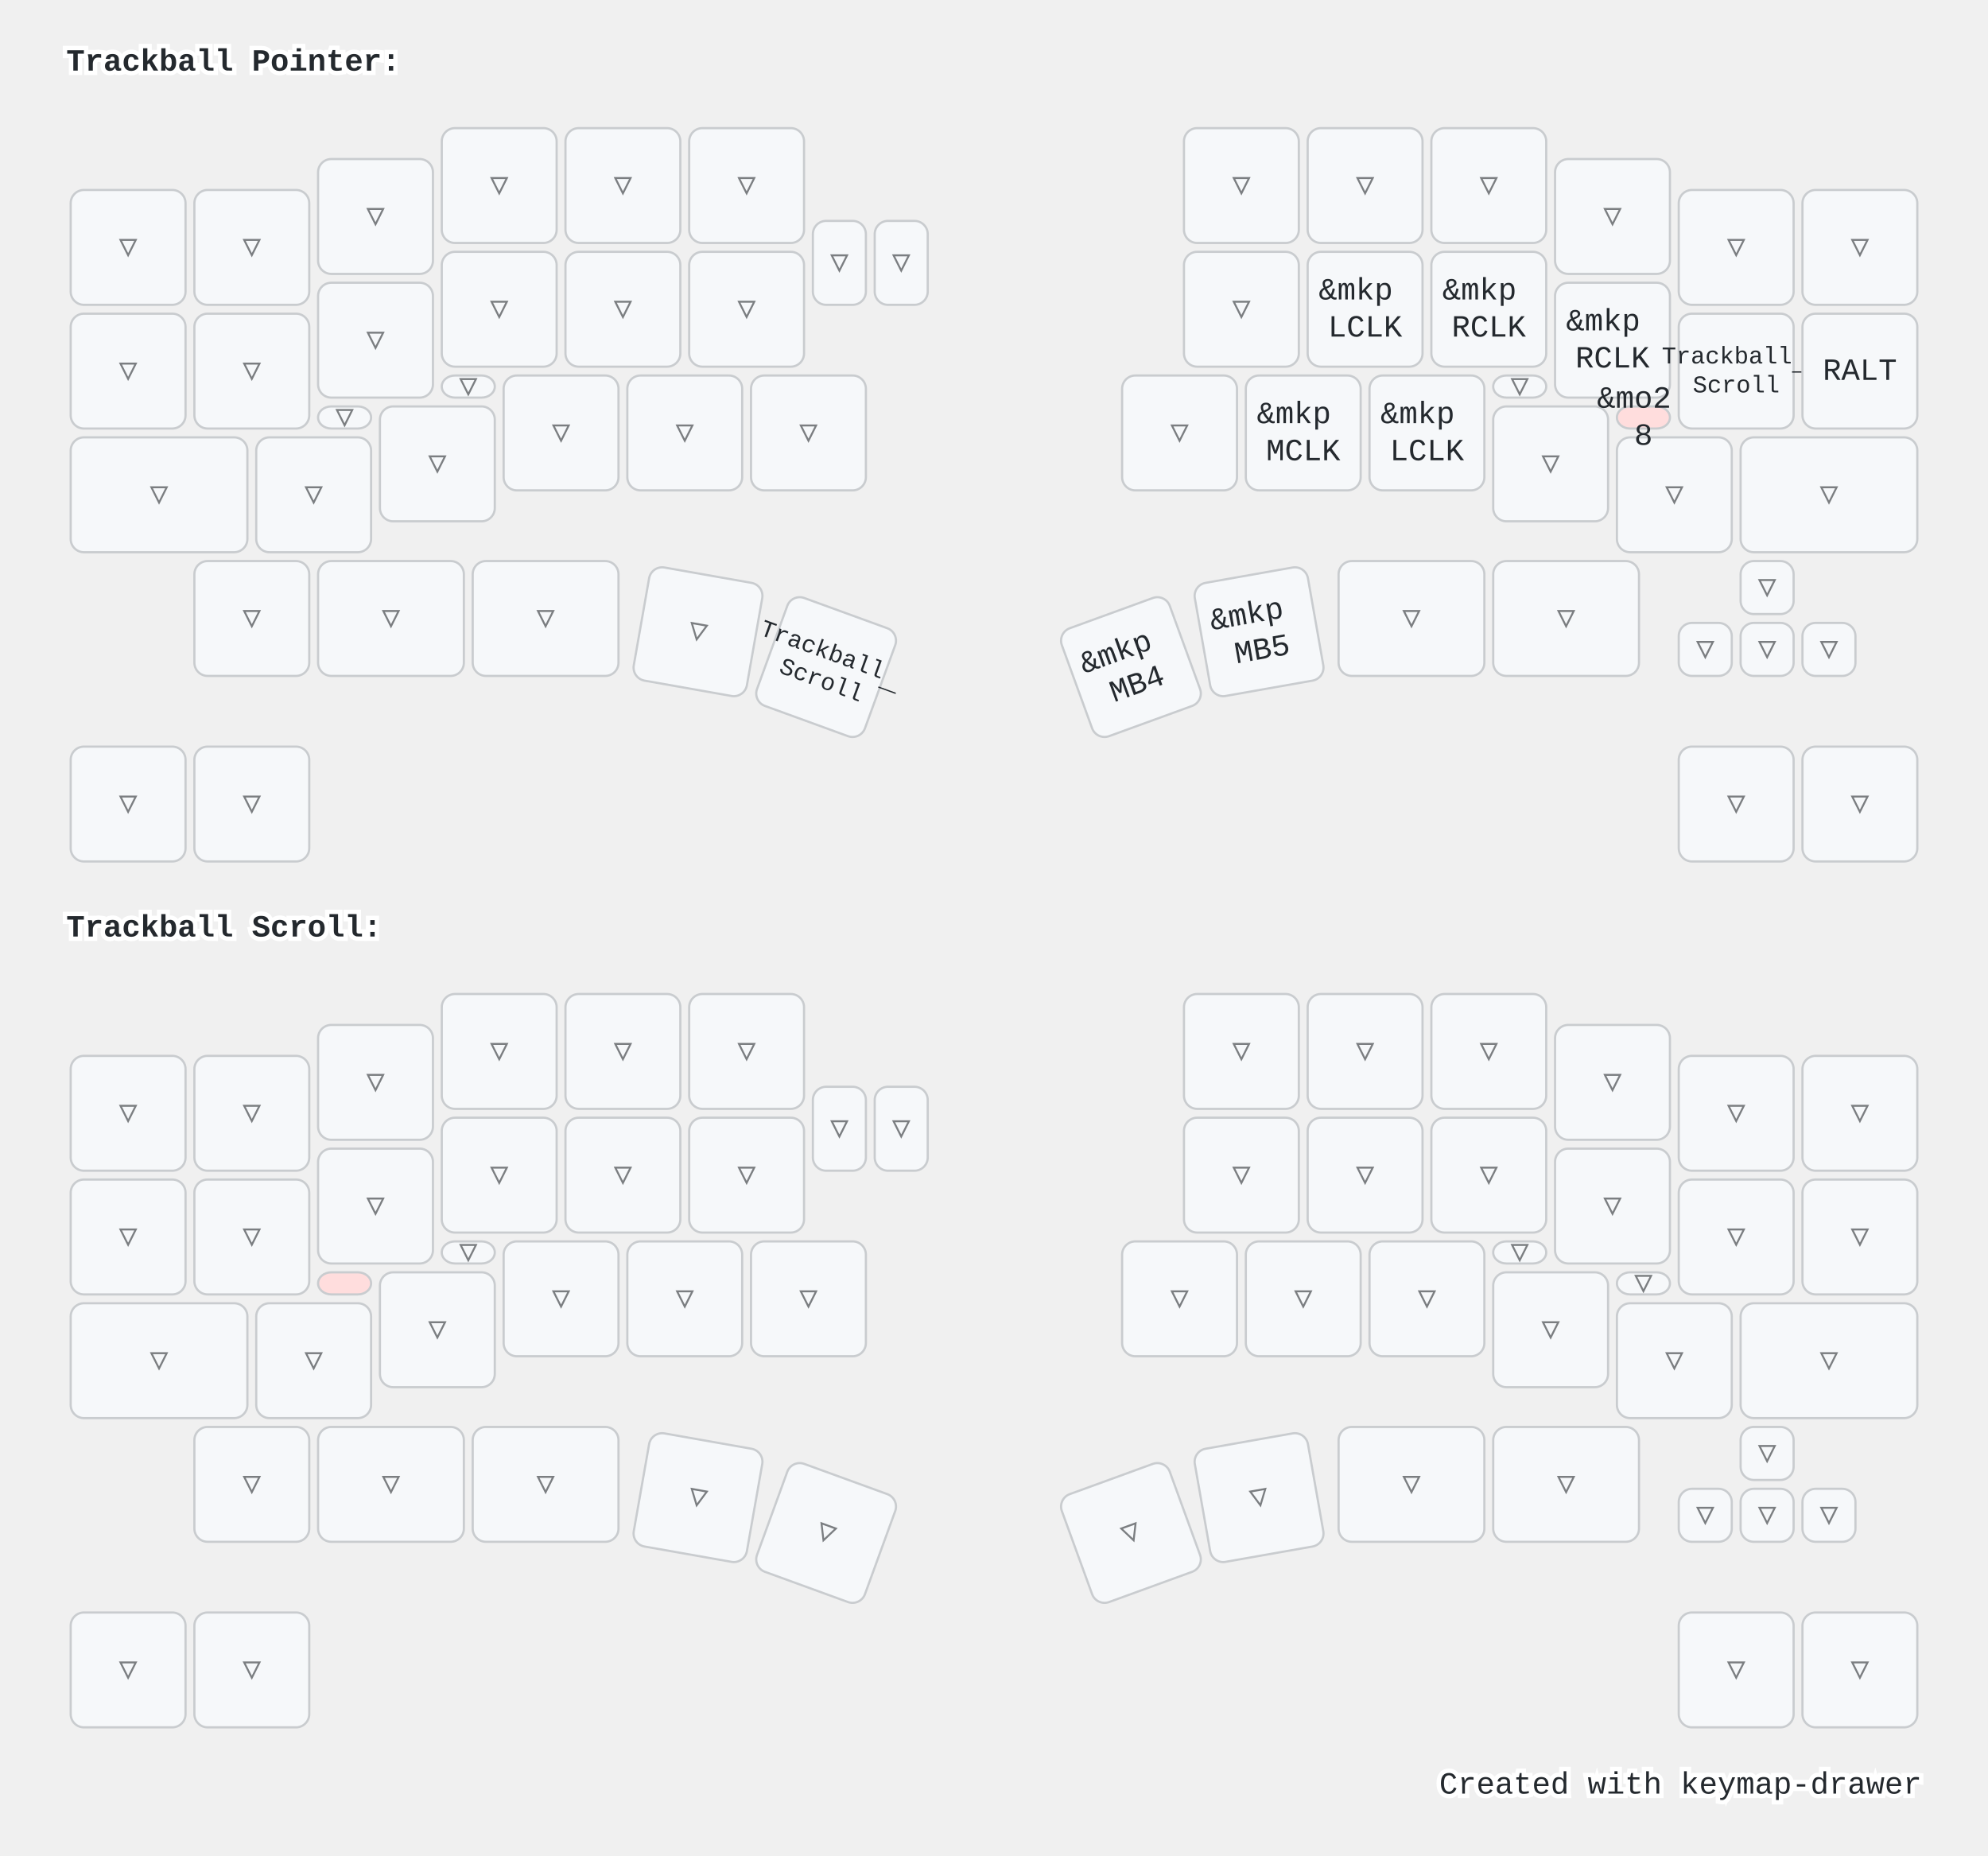
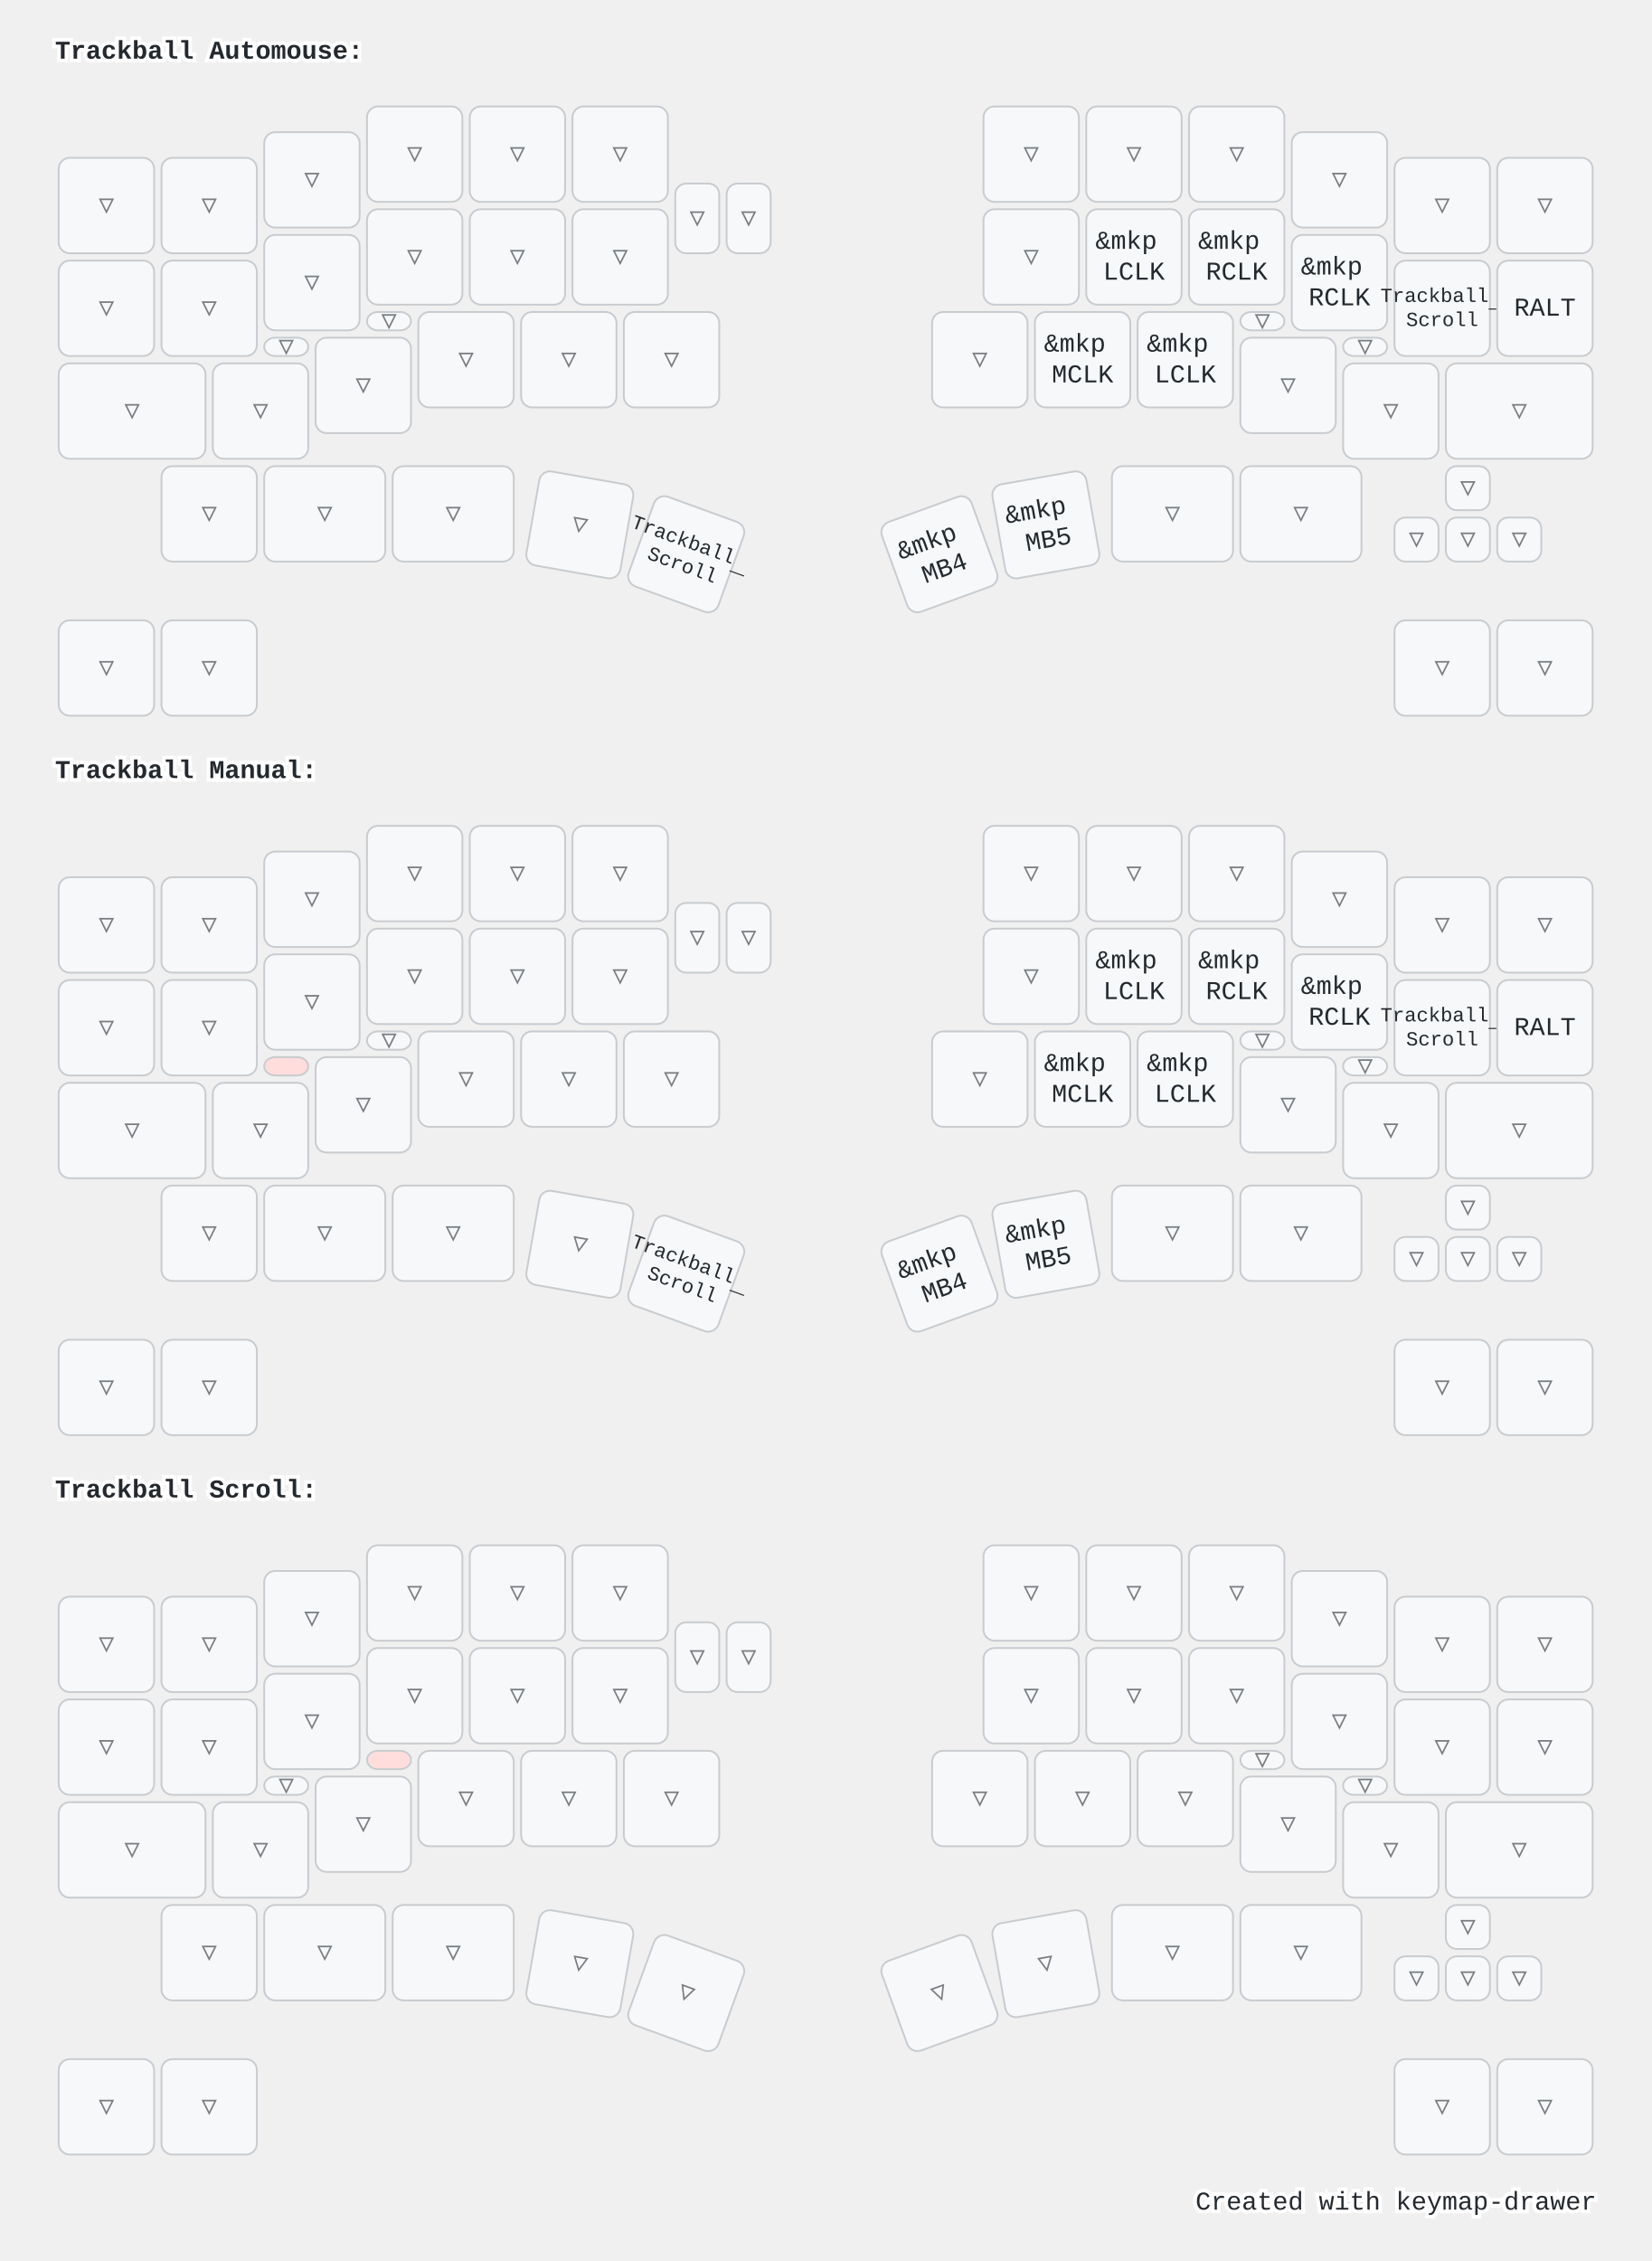
- <svg xmlns="http://www.w3.org/2000/svg" width="900" height="840" viewBox="0 0 900 840" class="keymap">
+ <svg xmlns="http://www.w3.org/2000/svg" width="900" height="1232" viewBox="0 0 900 1232" class="keymap">
  <style>/* inherit to force styles through use tags */
svg path {
    fill: inherit;
}

/* font and background color specifications */
svg.keymap {
    font-family: SFMono-Regular,Consolas,Liberation Mono,Menlo,monospace;
    font-size: 14px;
    font-kerning: normal;
    text-rendering: optimizeLegibility;
    fill: #24292e;
}

/* default key styling */
rect.key {
    fill: #f6f8fa;
}

rect.key, rect.combo {
    stroke: #c9cccf;
    stroke-width: 1;
}

/* default key side styling, only used is draw_key_sides is set */
rect.side {
    filter: brightness(90%);
}

/* color accent for combo boxes */
rect.combo, rect.combo-separate {
    fill: #cdf;
}

/* color accent for held keys */
rect.held, rect.combo.held {
    fill: #fdd;
}

/* color accent for ghost (optional) keys */
rect.ghost, rect.combo.ghost {
    stroke-dasharray: 4, 4;
    stroke-width: 2;
}

text {
    text-anchor: middle;
    dominant-baseline: middle;
}

/* styling for layer labels */
text.label {
    font-weight: bold;
    text-anchor: start;
    stroke: white;
    stroke-width: 4;
    paint-order: stroke;
}

/* styling for optional footer */
text.footer {
    text-anchor: end;
    dominant-baseline: auto;
    stroke: white;
    stroke-width: 4;
    paint-order: stroke;
}

/* styling for combo tap, and key non-tap label text */
text.combo, text.hold, text.shifted, text.left, text.right {
    font-size: 11px;
}

text.hold {
    text-anchor: middle;
    dominant-baseline: auto;
}

text.shifted {
    text-anchor: middle;
    dominant-baseline: hanging;
}

text.left {
    text-anchor: start;
}

text.right {
    text-anchor: end;
}

text.layer-activator {
    text-decoration: underline;
}

/* styling for hold/shifted label text in combo box */
text.combo.hold, text.combo.shifted, text.combo.left, text.combo.right {
    font-size: 8px;
}

/* lighter symbol for transparent keys */
text.trans {
    fill: #7b7e81;
}

/* styling for combo dendrons */
path.combo {
    stroke-width: 1;
    stroke: gray;
    fill: none;
}

/* Start Tabler Icons Cleanup */
/* cannot use height/width with glyphs */
.icon-tabler &gt; path {
    fill: inherit;
    stroke: inherit;
    stroke-width: 2;
}
/* hide tabler's default box */
.icon-tabler &gt; path[stroke="none"][fill="none"] {
    visibility: hidden;
}
/* End Tabler Icons Cleanup */

@media (prefers-color-scheme: dark) {
svg.keymap { fill: #d1d6db; }
rect.key { fill: #3f4750; }
rect.key, rect.combo { stroke: #60666c; }
rect.combo, rect.combo-separate { fill: #1f3d7a; }
rect.held, rect.combo.held { fill: #854747; }
text.label, text.footer { stroke: black; }
text.trans { fill: #7e8184; }
path.combo { stroke: #7f7f7f; }

}</style>
-   <g transform="translate(30, 0)" class="layer-Trackball Pointer">
-     <text x="0" y="28" class="label" id="Trackball-Pointer">Trackball Pointer:</text>
+   <g transform="translate(30, 0)" class="layer-Trackball Automouse">
+     <text x="0" y="28" class="label" id="Trackball-Automouse">Trackball Automouse:</text>
    <g transform="translate(0, 56)">
      <g transform="translate(28, 56)" class="key trans keypos-0">
        <rect rx="6" ry="6" x="-26" y="-26" width="52" height="52" class="key trans" />
        <text x="0" y="0" class="key trans tap">▽</text>
      </g>
      <g transform="translate(84, 56)" class="key trans keypos-1">
        <rect rx="6" ry="6" x="-26" y="-26" width="52" height="52" class="key trans" />
        <text x="0" y="0" class="key trans tap">▽</text>
      </g>
      <g transform="translate(140, 42)" class="key trans keypos-2">
        <rect rx="6" ry="6" x="-26" y="-26" width="52" height="52" class="key trans" />
        <text x="0" y="0" class="key trans tap">▽</text>
      </g>
      <g transform="translate(196, 28)" class="key trans keypos-3">
        <rect rx="6" ry="6" x="-26" y="-26" width="52" height="52" class="key trans" />
        <text x="0" y="0" class="key trans tap">▽</text>
      </g>
      <g transform="translate(252, 28)" class="key trans keypos-4">
        <rect rx="6" ry="6" x="-26" y="-26" width="52" height="52" class="key trans" />
        <text x="0" y="0" class="key trans tap">▽</text>
      </g>
      <g transform="translate(308, 28)" class="key trans keypos-5">
        <rect rx="6" ry="6" x="-26" y="-26" width="52" height="52" class="key trans" />
        <text x="0" y="0" class="key trans tap">▽</text>
      </g>
      <g transform="translate(532, 28)" class="key trans keypos-6">
        <rect rx="6" ry="6" x="-26" y="-26" width="52" height="52" class="key trans" />
        <text x="0" y="0" class="key trans tap">▽</text>
      </g>
      <g transform="translate(588, 28)" class="key trans keypos-7">
        <rect rx="6" ry="6" x="-26" y="-26" width="52" height="52" class="key trans" />
        <text x="0" y="0" class="key trans tap">▽</text>
      </g>
      <g transform="translate(644, 28)" class="key trans keypos-8">
        <rect rx="6" ry="6" x="-26" y="-26" width="52" height="52" class="key trans" />
        <text x="0" y="0" class="key trans tap">▽</text>
      </g>
      <g transform="translate(700, 42)" class="key trans keypos-9">
        <rect rx="6" ry="6" x="-26" y="-26" width="52" height="52" class="key trans" />
        <text x="0" y="0" class="key trans tap">▽</text>
      </g>
      <g transform="translate(756, 56)" class="key trans keypos-10">
        <rect rx="6" ry="6" x="-26" y="-26" width="52" height="52" class="key trans" />
        <text x="0" y="0" class="key trans tap">▽</text>
      </g>
      <g transform="translate(812, 56)" class="key trans keypos-11">
        <rect rx="6" ry="6" x="-26" y="-26" width="52" height="52" class="key trans" />
        <text x="0" y="0" class="key trans tap">▽</text>
      </g>
      <g transform="translate(28, 112)" class="key trans keypos-12">
        <rect rx="6" ry="6" x="-26" y="-26" width="52" height="52" class="key trans" />
        <text x="0" y="0" class="key trans tap">▽</text>
      </g>
      <g transform="translate(84, 112)" class="key trans keypos-13">
        <rect rx="6" ry="6" x="-26" y="-26" width="52" height="52" class="key trans" />
        <text x="0" y="0" class="key trans tap">▽</text>
      </g>
      <g transform="translate(140, 98)" class="key trans keypos-14">
        <rect rx="6" ry="6" x="-26" y="-26" width="52" height="52" class="key trans" />
        <text x="0" y="0" class="key trans tap">▽</text>
      </g>
      <g transform="translate(196, 84)" class="key trans keypos-15">
        <rect rx="6" ry="6" x="-26" y="-26" width="52" height="52" class="key trans" />
        <text x="0" y="0" class="key trans tap">▽</text>
      </g>
      <g transform="translate(252, 84)" class="key trans keypos-16">
        <rect rx="6" ry="6" x="-26" y="-26" width="52" height="52" class="key trans" />
        <text x="0" y="0" class="key trans tap">▽</text>
      </g>
      <g transform="translate(308, 84)" class="key trans keypos-17">
        <rect rx="6" ry="6" x="-26" y="-26" width="52" height="52" class="key trans" />
        <text x="0" y="0" class="key trans tap">▽</text>
      </g>
      <g transform="translate(532, 84)" class="key trans keypos-18">
        <rect rx="6" ry="6" x="-26" y="-26" width="52" height="52" class="key trans" />
        <text x="0" y="0" class="key trans tap">▽</text>
      </g>
      <g transform="translate(588, 84)" class="key keypos-19">
        <rect rx="6" ry="6" x="-26" y="-26" width="52" height="52" class="key" />
        <text x="0" y="0" class="key tap">
          <tspan x="0" dy="-0.6em">&amp;mkp</tspan>
          <tspan x="0" dy="1.2em">LCLK</tspan>
        </text>
      </g>
      <g transform="translate(644, 84)" class="key keypos-20">
        <rect rx="6" ry="6" x="-26" y="-26" width="52" height="52" class="key" />
        <text x="0" y="0" class="key tap">
          <tspan x="0" dy="-0.6em">&amp;mkp</tspan>
          <tspan x="0" dy="1.2em">RCLK</tspan>
        </text>
      </g>
      <g transform="translate(700, 98)" class="key keypos-21">
        <rect rx="6" ry="6" x="-26" y="-26" width="52" height="52" class="key" />
        <text x="0" y="0" class="key tap">
          <tspan x="0" dy="-0.6em">&amp;mkp</tspan>
          <tspan x="0" dy="1.2em">RCLK</tspan>
        </text>
      </g>
      <g transform="translate(756, 112)" class="key keypos-22">
        <rect rx="6" ry="6" x="-26" y="-26" width="52" height="52" class="key" />
        <a href="#Trackball-Scroll">
          <text x="0" y="0" class="key tap layer-activator">
            <tspan x="0" dy="-0.6em" style="font-size: 78%">Trackball</tspan>
            <tspan x="0" dy="1.2em" style="font-size: 78%">Scroll</tspan>
          </text>
        </a>
      </g>
      <g transform="translate(812, 112)" class="key keypos-23">
        <rect rx="6" ry="6" x="-26" y="-26" width="52" height="52" class="key" />
        <text x="0" y="0" class="key tap">RALT</text>
      </g>
      <g transform="translate(42, 168)" class="key trans keypos-24">
        <rect rx="6" ry="6" x="-40" y="-26" width="80" height="52" class="key trans" />
        <text x="0" y="0" class="key trans tap">▽</text>
      </g>
      <g transform="translate(112, 168)" class="key trans keypos-25">
        <rect rx="6" ry="6" x="-26" y="-26" width="52" height="52" class="key trans" />
        <text x="0" y="0" class="key trans tap">▽</text>
      </g>
      <g transform="translate(168, 154)" class="key trans keypos-26">
        <rect rx="6" ry="6" x="-26" y="-26" width="52" height="52" class="key trans" />
        <text x="0" y="0" class="key trans tap">▽</text>
      </g>
      <g transform="translate(224, 140)" class="key trans keypos-27">
        <rect rx="6" ry="6" x="-26" y="-26" width="52" height="52" class="key trans" />
        <text x="0" y="0" class="key trans tap">▽</text>
      </g>
      <g transform="translate(280, 140)" class="key trans keypos-28">
        <rect rx="6" ry="6" x="-26" y="-26" width="52" height="52" class="key trans" />
        <text x="0" y="0" class="key trans tap">▽</text>
      </g>
      <g transform="translate(336, 140)" class="key trans keypos-29">
        <rect rx="6" ry="6" x="-26" y="-26" width="52" height="52" class="key trans" />
        <text x="0" y="0" class="key trans tap">▽</text>
      </g>
      <g transform="translate(504, 140)" class="key trans keypos-30">
        <rect rx="6" ry="6" x="-26" y="-26" width="52" height="52" class="key trans" />
        <text x="0" y="0" class="key trans tap">▽</text>
      </g>
      <g transform="translate(560, 140)" class="key keypos-31">
        <rect rx="6" ry="6" x="-26" y="-26" width="52" height="52" class="key" />
        <text x="0" y="0" class="key tap">
          <tspan x="0" dy="-0.6em">&amp;mkp</tspan>
          <tspan x="0" dy="1.2em">MCLK</tspan>
        </text>
      </g>
      <g transform="translate(616, 140)" class="key keypos-32">
        <rect rx="6" ry="6" x="-26" y="-26" width="52" height="52" class="key" />
        <text x="0" y="0" class="key tap">
          <tspan x="0" dy="-0.6em">&amp;mkp</tspan>
          <tspan x="0" dy="1.2em">LCLK</tspan>
        </text>
      </g>
      <g transform="translate(672, 154)" class="key trans keypos-33">
        <rect rx="6" ry="6" x="-26" y="-26" width="52" height="52" class="key trans" />
        <text x="0" y="0" class="key trans tap">▽</text>
      </g>
      <g transform="translate(728, 168)" class="key trans keypos-34">
        <rect rx="6" ry="6" x="-26" y="-26" width="52" height="52" class="key trans" />
        <text x="0" y="0" class="key trans tap">▽</text>
      </g>
      <g transform="translate(798, 168)" class="key trans keypos-35">
        <rect rx="6" ry="6" x="-40" y="-26" width="80" height="52" class="key trans" />
        <text x="0" y="0" class="key trans tap">▽</text>
      </g>
      <g transform="translate(84, 224)" class="key trans keypos-36">
        <rect rx="6" ry="6" x="-26" y="-26" width="52" height="52" class="key trans" />
        <text x="0" y="0" class="key trans tap">▽</text>
      </g>
      <g transform="translate(147, 224)" class="key trans keypos-37">
        <rect rx="6" ry="6" x="-33" y="-26" width="66" height="52" class="key trans" />
        <text x="0" y="0" class="key trans tap">▽</text>
      </g>
      <g transform="translate(217, 224)" class="key trans keypos-38">
        <rect rx="6" ry="6" x="-33" y="-26" width="66" height="52" class="key trans" />
        <text x="0" y="0" class="key trans tap">▽</text>
      </g>
      <g transform="translate(286, 230) rotate(10.0)" class="key trans keypos-39">
        <rect rx="6" ry="6" x="-26" y="-26" width="52" height="52" class="key trans" />
        <text x="0" y="0" class="key trans tap">▽</text>
      </g>
      <g transform="translate(344, 246) rotate(20.0)" class="key keypos-40">
        <rect rx="6" ry="6" x="-26" y="-26" width="52" height="52" class="key" />
        <a href="#Trackball-Scroll">
          <text x="0" y="0" class="key tap layer-activator">
            <tspan x="0" dy="-0.6em" style="font-size: 78%">Trackball</tspan>
            <tspan x="0" dy="1.2em" style="font-size: 78%">Scroll</tspan>
          </text>
        </a>
      </g>
      <g transform="translate(482, 246) rotate(-20.0)" class="key keypos-41">
        <rect rx="6" ry="6" x="-26" y="-26" width="52" height="52" class="key" />
        <text x="0" y="0" class="key tap">
          <tspan x="0" dy="-0.6em">&amp;mkp</tspan>
          <tspan x="0" dy="1.2em">MB4</tspan>
        </text>
      </g>
      <g transform="translate(540, 230) rotate(-10.0)" class="key keypos-42">
        <rect rx="6" ry="6" x="-26" y="-26" width="52" height="52" class="key" />
        <text x="0" y="0" class="key tap">
          <tspan x="0" dy="-0.6em">&amp;mkp</tspan>
          <tspan x="0" dy="1.2em">MB5</tspan>
        </text>
      </g>
      <g transform="translate(609, 224)" class="key trans keypos-43">
        <rect rx="6" ry="6" x="-33" y="-26" width="66" height="52" class="key trans" />
        <text x="0" y="0" class="key trans tap">▽</text>
      </g>
      <g transform="translate(679, 224)" class="key trans keypos-44">
        <rect rx="6" ry="6" x="-33" y="-26" width="66" height="52" class="key trans" />
        <text x="0" y="0" class="key trans tap">▽</text>
      </g>
      <g transform="translate(350, 63)" class="key trans keypos-45">
        <rect rx="6" ry="6" x="-12" y="-19" width="24" height="38" class="key trans" />
        <text x="0" y="0" class="key trans tap">▽</text>
      </g>
      <g transform="translate(378, 63)" class="key trans keypos-46">
        <rect rx="6" ry="6" x="-12" y="-19" width="24" height="38" class="key trans" />
        <text x="0" y="0" class="key trans tap">▽</text>
      </g>
      <g transform="translate(770, 210)" class="key trans keypos-47">
        <rect rx="6" ry="6" x="-12" y="-12" width="24" height="24" class="key trans" />
        <text x="0" y="0" class="key trans tap">▽</text>
      </g>
      <g transform="translate(742, 238)" class="key trans keypos-48">
        <rect rx="6" ry="6" x="-12" y="-12" width="24" height="24" class="key trans" />
        <text x="0" y="0" class="key trans tap">▽</text>
      </g>
      <g transform="translate(770, 238)" class="key trans keypos-49">
        <rect rx="6" ry="6" x="-12" y="-12" width="24" height="24" class="key trans" />
        <text x="0" y="0" class="key trans tap">▽</text>
      </g>
      <g transform="translate(798, 238)" class="key trans keypos-50">
        <rect rx="6" ry="6" x="-12" y="-12" width="24" height="24" class="key trans" />
        <text x="0" y="0" class="key trans tap">▽</text>
      </g>
      <g transform="translate(126, 133)" class="key trans keypos-51">
        <rect rx="6" ry="6" x="-12" y="-5" width="24" height="10" class="key trans" />
        <text x="0" y="0" class="key trans tap">▽</text>
      </g>
      <g transform="translate(182, 119)" class="key trans keypos-52">
        <rect rx="6" ry="6" x="-12" y="-5" width="24" height="10" class="key trans" />
        <text x="0" y="0" class="key trans tap">▽</text>
      </g>
      <g transform="translate(28, 308)" class="key trans keypos-53">
        <rect rx="6" ry="6" x="-26" y="-26" width="52" height="52" class="key trans" />
        <text x="0" y="0" class="key trans tap">▽</text>
      </g>
      <g transform="translate(84, 308)" class="key trans keypos-54">
        <rect rx="6" ry="6" x="-26" y="-26" width="52" height="52" class="key trans" />
        <text x="0" y="0" class="key trans tap">▽</text>
      </g>
      <g transform="translate(658, 119)" class="key trans keypos-55">
        <rect rx="6" ry="6" x="-12" y="-5" width="24" height="10" class="key trans" />
        <text x="0" y="0" class="key trans tap">▽</text>
      </g>
-       <g transform="translate(714, 133)" class="key held keypos-56">
-         <rect rx="6" ry="6" x="-12" y="-5" width="24" height="10" class="key held" />
-         <text x="0" y="0" class="key held tap">
-           <tspan x="0" dy="-0.6em">&amp;mo2</tspan>
-           <tspan x="0" dy="1.2em">8</tspan>
-         </text>
+       <g transform="translate(714, 133)" class="key trans keypos-56">
+         <rect rx="6" ry="6" x="-12" y="-5" width="24" height="10" class="key trans" />
+         <text x="0" y="0" class="key trans tap">▽</text>
      </g>
      <g transform="translate(756, 308)" class="key trans keypos-57">
        <rect rx="6" ry="6" x="-26" y="-26" width="52" height="52" class="key trans" />
        <text x="0" y="0" class="key trans tap">▽</text>
      </g>
      <g transform="translate(812, 308)" class="key trans keypos-58">
        <rect rx="6" ry="6" x="-26" y="-26" width="52" height="52" class="key trans" />
        <text x="0" y="0" class="key trans tap">▽</text>
      </g>
    </g>
  </g>
-   <g transform="translate(30, 392)" class="layer-Trackball Scroll">
+   <g transform="translate(30, 392)" class="layer-Trackball Manual">
+     <text x="0" y="28" class="label" id="Trackball-Manual">Trackball Manual:</text>
+     <g transform="translate(0, 56)">
+       <g transform="translate(28, 56)" class="key trans keypos-0">
+         <rect rx="6" ry="6" x="-26" y="-26" width="52" height="52" class="key trans" />
+         <text x="0" y="0" class="key trans tap">▽</text>
+       </g>
+       <g transform="translate(84, 56)" class="key trans keypos-1">
+         <rect rx="6" ry="6" x="-26" y="-26" width="52" height="52" class="key trans" />
+         <text x="0" y="0" class="key trans tap">▽</text>
+       </g>
+       <g transform="translate(140, 42)" class="key trans keypos-2">
+         <rect rx="6" ry="6" x="-26" y="-26" width="52" height="52" class="key trans" />
+         <text x="0" y="0" class="key trans tap">▽</text>
+       </g>
+       <g transform="translate(196, 28)" class="key trans keypos-3">
+         <rect rx="6" ry="6" x="-26" y="-26" width="52" height="52" class="key trans" />
+         <text x="0" y="0" class="key trans tap">▽</text>
+       </g>
+       <g transform="translate(252, 28)" class="key trans keypos-4">
+         <rect rx="6" ry="6" x="-26" y="-26" width="52" height="52" class="key trans" />
+         <text x="0" y="0" class="key trans tap">▽</text>
+       </g>
+       <g transform="translate(308, 28)" class="key trans keypos-5">
+         <rect rx="6" ry="6" x="-26" y="-26" width="52" height="52" class="key trans" />
+         <text x="0" y="0" class="key trans tap">▽</text>
+       </g>
+       <g transform="translate(532, 28)" class="key trans keypos-6">
+         <rect rx="6" ry="6" x="-26" y="-26" width="52" height="52" class="key trans" />
+         <text x="0" y="0" class="key trans tap">▽</text>
+       </g>
+       <g transform="translate(588, 28)" class="key trans keypos-7">
+         <rect rx="6" ry="6" x="-26" y="-26" width="52" height="52" class="key trans" />
+         <text x="0" y="0" class="key trans tap">▽</text>
+       </g>
+       <g transform="translate(644, 28)" class="key trans keypos-8">
+         <rect rx="6" ry="6" x="-26" y="-26" width="52" height="52" class="key trans" />
+         <text x="0" y="0" class="key trans tap">▽</text>
+       </g>
+       <g transform="translate(700, 42)" class="key trans keypos-9">
+         <rect rx="6" ry="6" x="-26" y="-26" width="52" height="52" class="key trans" />
+         <text x="0" y="0" class="key trans tap">▽</text>
+       </g>
+       <g transform="translate(756, 56)" class="key trans keypos-10">
+         <rect rx="6" ry="6" x="-26" y="-26" width="52" height="52" class="key trans" />
+         <text x="0" y="0" class="key trans tap">▽</text>
+       </g>
+       <g transform="translate(812, 56)" class="key trans keypos-11">
+         <rect rx="6" ry="6" x="-26" y="-26" width="52" height="52" class="key trans" />
+         <text x="0" y="0" class="key trans tap">▽</text>
+       </g>
+       <g transform="translate(28, 112)" class="key trans keypos-12">
+         <rect rx="6" ry="6" x="-26" y="-26" width="52" height="52" class="key trans" />
+         <text x="0" y="0" class="key trans tap">▽</text>
+       </g>
+       <g transform="translate(84, 112)" class="key trans keypos-13">
+         <rect rx="6" ry="6" x="-26" y="-26" width="52" height="52" class="key trans" />
+         <text x="0" y="0" class="key trans tap">▽</text>
+       </g>
+       <g transform="translate(140, 98)" class="key trans keypos-14">
+         <rect rx="6" ry="6" x="-26" y="-26" width="52" height="52" class="key trans" />
+         <text x="0" y="0" class="key trans tap">▽</text>
+       </g>
+       <g transform="translate(196, 84)" class="key trans keypos-15">
+         <rect rx="6" ry="6" x="-26" y="-26" width="52" height="52" class="key trans" />
+         <text x="0" y="0" class="key trans tap">▽</text>
+       </g>
+       <g transform="translate(252, 84)" class="key trans keypos-16">
+         <rect rx="6" ry="6" x="-26" y="-26" width="52" height="52" class="key trans" />
+         <text x="0" y="0" class="key trans tap">▽</text>
+       </g>
+       <g transform="translate(308, 84)" class="key trans keypos-17">
+         <rect rx="6" ry="6" x="-26" y="-26" width="52" height="52" class="key trans" />
+         <text x="0" y="0" class="key trans tap">▽</text>
+       </g>
+       <g transform="translate(532, 84)" class="key trans keypos-18">
+         <rect rx="6" ry="6" x="-26" y="-26" width="52" height="52" class="key trans" />
+         <text x="0" y="0" class="key trans tap">▽</text>
+       </g>
+       <g transform="translate(588, 84)" class="key keypos-19">
+         <rect rx="6" ry="6" x="-26" y="-26" width="52" height="52" class="key" />
+         <text x="0" y="0" class="key tap">
+           <tspan x="0" dy="-0.6em">&amp;mkp</tspan>
+           <tspan x="0" dy="1.2em">LCLK</tspan>
+         </text>
+       </g>
+       <g transform="translate(644, 84)" class="key keypos-20">
+         <rect rx="6" ry="6" x="-26" y="-26" width="52" height="52" class="key" />
+         <text x="0" y="0" class="key tap">
+           <tspan x="0" dy="-0.6em">&amp;mkp</tspan>
+           <tspan x="0" dy="1.2em">RCLK</tspan>
+         </text>
+       </g>
+       <g transform="translate(700, 98)" class="key keypos-21">
+         <rect rx="6" ry="6" x="-26" y="-26" width="52" height="52" class="key" />
+         <text x="0" y="0" class="key tap">
+           <tspan x="0" dy="-0.6em">&amp;mkp</tspan>
+           <tspan x="0" dy="1.2em">RCLK</tspan>
+         </text>
+       </g>
+       <g transform="translate(756, 112)" class="key keypos-22">
+         <rect rx="6" ry="6" x="-26" y="-26" width="52" height="52" class="key" />
+         <a href="#Trackball-Scroll">
+           <text x="0" y="0" class="key tap layer-activator">
+             <tspan x="0" dy="-0.6em" style="font-size: 78%">Trackball</tspan>
+             <tspan x="0" dy="1.2em" style="font-size: 78%">Scroll</tspan>
+           </text>
+         </a>
+       </g>
+       <g transform="translate(812, 112)" class="key keypos-23">
+         <rect rx="6" ry="6" x="-26" y="-26" width="52" height="52" class="key" />
+         <text x="0" y="0" class="key tap">RALT</text>
+       </g>
+       <g transform="translate(42, 168)" class="key trans keypos-24">
+         <rect rx="6" ry="6" x="-40" y="-26" width="80" height="52" class="key trans" />
+         <text x="0" y="0" class="key trans tap">▽</text>
+       </g>
+       <g transform="translate(112, 168)" class="key trans keypos-25">
+         <rect rx="6" ry="6" x="-26" y="-26" width="52" height="52" class="key trans" />
+         <text x="0" y="0" class="key trans tap">▽</text>
+       </g>
+       <g transform="translate(168, 154)" class="key trans keypos-26">
+         <rect rx="6" ry="6" x="-26" y="-26" width="52" height="52" class="key trans" />
+         <text x="0" y="0" class="key trans tap">▽</text>
+       </g>
+       <g transform="translate(224, 140)" class="key trans keypos-27">
+         <rect rx="6" ry="6" x="-26" y="-26" width="52" height="52" class="key trans" />
+         <text x="0" y="0" class="key trans tap">▽</text>
+       </g>
+       <g transform="translate(280, 140)" class="key trans keypos-28">
+         <rect rx="6" ry="6" x="-26" y="-26" width="52" height="52" class="key trans" />
+         <text x="0" y="0" class="key trans tap">▽</text>
+       </g>
+       <g transform="translate(336, 140)" class="key trans keypos-29">
+         <rect rx="6" ry="6" x="-26" y="-26" width="52" height="52" class="key trans" />
+         <text x="0" y="0" class="key trans tap">▽</text>
+       </g>
+       <g transform="translate(504, 140)" class="key trans keypos-30">
+         <rect rx="6" ry="6" x="-26" y="-26" width="52" height="52" class="key trans" />
+         <text x="0" y="0" class="key trans tap">▽</text>
+       </g>
+       <g transform="translate(560, 140)" class="key keypos-31">
+         <rect rx="6" ry="6" x="-26" y="-26" width="52" height="52" class="key" />
+         <text x="0" y="0" class="key tap">
+           <tspan x="0" dy="-0.6em">&amp;mkp</tspan>
+           <tspan x="0" dy="1.2em">MCLK</tspan>
+         </text>
+       </g>
+       <g transform="translate(616, 140)" class="key keypos-32">
+         <rect rx="6" ry="6" x="-26" y="-26" width="52" height="52" class="key" />
+         <text x="0" y="0" class="key tap">
+           <tspan x="0" dy="-0.6em">&amp;mkp</tspan>
+           <tspan x="0" dy="1.2em">LCLK</tspan>
+         </text>
+       </g>
+       <g transform="translate(672, 154)" class="key trans keypos-33">
+         <rect rx="6" ry="6" x="-26" y="-26" width="52" height="52" class="key trans" />
+         <text x="0" y="0" class="key trans tap">▽</text>
+       </g>
+       <g transform="translate(728, 168)" class="key trans keypos-34">
+         <rect rx="6" ry="6" x="-26" y="-26" width="52" height="52" class="key trans" />
+         <text x="0" y="0" class="key trans tap">▽</text>
+       </g>
+       <g transform="translate(798, 168)" class="key trans keypos-35">
+         <rect rx="6" ry="6" x="-40" y="-26" width="80" height="52" class="key trans" />
+         <text x="0" y="0" class="key trans tap">▽</text>
+       </g>
+       <g transform="translate(84, 224)" class="key trans keypos-36">
+         <rect rx="6" ry="6" x="-26" y="-26" width="52" height="52" class="key trans" />
+         <text x="0" y="0" class="key trans tap">▽</text>
+       </g>
+       <g transform="translate(147, 224)" class="key trans keypos-37">
+         <rect rx="6" ry="6" x="-33" y="-26" width="66" height="52" class="key trans" />
+         <text x="0" y="0" class="key trans tap">▽</text>
+       </g>
+       <g transform="translate(217, 224)" class="key trans keypos-38">
+         <rect rx="6" ry="6" x="-33" y="-26" width="66" height="52" class="key trans" />
+         <text x="0" y="0" class="key trans tap">▽</text>
+       </g>
+       <g transform="translate(286, 230) rotate(10.0)" class="key trans keypos-39">
+         <rect rx="6" ry="6" x="-26" y="-26" width="52" height="52" class="key trans" />
+         <text x="0" y="0" class="key trans tap">▽</text>
+       </g>
+       <g transform="translate(344, 246) rotate(20.0)" class="key keypos-40">
+         <rect rx="6" ry="6" x="-26" y="-26" width="52" height="52" class="key" />
+         <a href="#Trackball-Scroll">
+           <text x="0" y="0" class="key tap layer-activator">
+             <tspan x="0" dy="-0.6em" style="font-size: 78%">Trackball</tspan>
+             <tspan x="0" dy="1.2em" style="font-size: 78%">Scroll</tspan>
+           </text>
+         </a>
+       </g>
+       <g transform="translate(482, 246) rotate(-20.0)" class="key keypos-41">
+         <rect rx="6" ry="6" x="-26" y="-26" width="52" height="52" class="key" />
+         <text x="0" y="0" class="key tap">
+           <tspan x="0" dy="-0.6em">&amp;mkp</tspan>
+           <tspan x="0" dy="1.2em">MB4</tspan>
+         </text>
+       </g>
+       <g transform="translate(540, 230) rotate(-10.0)" class="key keypos-42">
+         <rect rx="6" ry="6" x="-26" y="-26" width="52" height="52" class="key" />
+         <text x="0" y="0" class="key tap">
+           <tspan x="0" dy="-0.6em">&amp;mkp</tspan>
+           <tspan x="0" dy="1.2em">MB5</tspan>
+         </text>
+       </g>
+       <g transform="translate(609, 224)" class="key trans keypos-43">
+         <rect rx="6" ry="6" x="-33" y="-26" width="66" height="52" class="key trans" />
+         <text x="0" y="0" class="key trans tap">▽</text>
+       </g>
+       <g transform="translate(679, 224)" class="key trans keypos-44">
+         <rect rx="6" ry="6" x="-33" y="-26" width="66" height="52" class="key trans" />
+         <text x="0" y="0" class="key trans tap">▽</text>
+       </g>
+       <g transform="translate(350, 63)" class="key trans keypos-45">
+         <rect rx="6" ry="6" x="-12" y="-19" width="24" height="38" class="key trans" />
+         <text x="0" y="0" class="key trans tap">▽</text>
+       </g>
+       <g transform="translate(378, 63)" class="key trans keypos-46">
+         <rect rx="6" ry="6" x="-12" y="-19" width="24" height="38" class="key trans" />
+         <text x="0" y="0" class="key trans tap">▽</text>
+       </g>
+       <g transform="translate(770, 210)" class="key trans keypos-47">
+         <rect rx="6" ry="6" x="-12" y="-12" width="24" height="24" class="key trans" />
+         <text x="0" y="0" class="key trans tap">▽</text>
+       </g>
+       <g transform="translate(742, 238)" class="key trans keypos-48">
+         <rect rx="6" ry="6" x="-12" y="-12" width="24" height="24" class="key trans" />
+         <text x="0" y="0" class="key trans tap">▽</text>
+       </g>
+       <g transform="translate(770, 238)" class="key trans keypos-49">
+         <rect rx="6" ry="6" x="-12" y="-12" width="24" height="24" class="key trans" />
+         <text x="0" y="0" class="key trans tap">▽</text>
+       </g>
+       <g transform="translate(798, 238)" class="key trans keypos-50">
+         <rect rx="6" ry="6" x="-12" y="-12" width="24" height="24" class="key trans" />
+         <text x="0" y="0" class="key trans tap">▽</text>
+       </g>
+       <g transform="translate(126, 133)" class="key held keypos-51">
+         <rect rx="6" ry="6" x="-12" y="-5" width="24" height="10" class="key held" />
+       </g>
+       <g transform="translate(182, 119)" class="key trans keypos-52">
+         <rect rx="6" ry="6" x="-12" y="-5" width="24" height="10" class="key trans" />
+         <text x="0" y="0" class="key trans tap">▽</text>
+       </g>
+       <g transform="translate(28, 308)" class="key trans keypos-53">
+         <rect rx="6" ry="6" x="-26" y="-26" width="52" height="52" class="key trans" />
+         <text x="0" y="0" class="key trans tap">▽</text>
+       </g>
+       <g transform="translate(84, 308)" class="key trans keypos-54">
+         <rect rx="6" ry="6" x="-26" y="-26" width="52" height="52" class="key trans" />
+         <text x="0" y="0" class="key trans tap">▽</text>
+       </g>
+       <g transform="translate(658, 119)" class="key trans keypos-55">
+         <rect rx="6" ry="6" x="-12" y="-5" width="24" height="10" class="key trans" />
+         <text x="0" y="0" class="key trans tap">▽</text>
+       </g>
+       <g transform="translate(714, 133)" class="key trans keypos-56">
+         <rect rx="6" ry="6" x="-12" y="-5" width="24" height="10" class="key trans" />
+         <text x="0" y="0" class="key trans tap">▽</text>
+       </g>
+       <g transform="translate(756, 308)" class="key trans keypos-57">
+         <rect rx="6" ry="6" x="-26" y="-26" width="52" height="52" class="key trans" />
+         <text x="0" y="0" class="key trans tap">▽</text>
+       </g>
+       <g transform="translate(812, 308)" class="key trans keypos-58">
+         <rect rx="6" ry="6" x="-26" y="-26" width="52" height="52" class="key trans" />
+         <text x="0" y="0" class="key trans tap">▽</text>
+       </g>
+     </g>
+   </g>
+   <g transform="translate(30, 784)" class="layer-Trackball Scroll">
    <text x="0" y="28" class="label" id="Trackball-Scroll">Trackball Scroll:</text>
    <g transform="translate(0, 56)">
      <g transform="translate(28, 56)" class="key trans keypos-0">
        <rect rx="6" ry="6" x="-26" y="-26" width="52" height="52" class="key trans" />
        <text x="0" y="0" class="key trans tap">▽</text>
      </g>
      <g transform="translate(84, 56)" class="key trans keypos-1">
        <rect rx="6" ry="6" x="-26" y="-26" width="52" height="52" class="key trans" />
        <text x="0" y="0" class="key trans tap">▽</text>
      </g>
      <g transform="translate(140, 42)" class="key trans keypos-2">
        <rect rx="6" ry="6" x="-26" y="-26" width="52" height="52" class="key trans" />
        <text x="0" y="0" class="key trans tap">▽</text>
      </g>
      <g transform="translate(196, 28)" class="key trans keypos-3">
        <rect rx="6" ry="6" x="-26" y="-26" width="52" height="52" class="key trans" />
        <text x="0" y="0" class="key trans tap">▽</text>
      </g>
      <g transform="translate(252, 28)" class="key trans keypos-4">
        <rect rx="6" ry="6" x="-26" y="-26" width="52" height="52" class="key trans" />
        <text x="0" y="0" class="key trans tap">▽</text>
      </g>
      <g transform="translate(308, 28)" class="key trans keypos-5">
        <rect rx="6" ry="6" x="-26" y="-26" width="52" height="52" class="key trans" />
        <text x="0" y="0" class="key trans tap">▽</text>
      </g>
      <g transform="translate(532, 28)" class="key trans keypos-6">
        <rect rx="6" ry="6" x="-26" y="-26" width="52" height="52" class="key trans" />
        <text x="0" y="0" class="key trans tap">▽</text>
      </g>
      <g transform="translate(588, 28)" class="key trans keypos-7">
        <rect rx="6" ry="6" x="-26" y="-26" width="52" height="52" class="key trans" />
        <text x="0" y="0" class="key trans tap">▽</text>
      </g>
      <g transform="translate(644, 28)" class="key trans keypos-8">
        <rect rx="6" ry="6" x="-26" y="-26" width="52" height="52" class="key trans" />
        <text x="0" y="0" class="key trans tap">▽</text>
      </g>
      <g transform="translate(700, 42)" class="key trans keypos-9">
        <rect rx="6" ry="6" x="-26" y="-26" width="52" height="52" class="key trans" />
        <text x="0" y="0" class="key trans tap">▽</text>
      </g>
      <g transform="translate(756, 56)" class="key trans keypos-10">
        <rect rx="6" ry="6" x="-26" y="-26" width="52" height="52" class="key trans" />
        <text x="0" y="0" class="key trans tap">▽</text>
      </g>
      <g transform="translate(812, 56)" class="key trans keypos-11">
        <rect rx="6" ry="6" x="-26" y="-26" width="52" height="52" class="key trans" />
        <text x="0" y="0" class="key trans tap">▽</text>
      </g>
      <g transform="translate(28, 112)" class="key trans keypos-12">
        <rect rx="6" ry="6" x="-26" y="-26" width="52" height="52" class="key trans" />
        <text x="0" y="0" class="key trans tap">▽</text>
      </g>
      <g transform="translate(84, 112)" class="key trans keypos-13">
        <rect rx="6" ry="6" x="-26" y="-26" width="52" height="52" class="key trans" />
        <text x="0" y="0" class="key trans tap">▽</text>
      </g>
      <g transform="translate(140, 98)" class="key trans keypos-14">
        <rect rx="6" ry="6" x="-26" y="-26" width="52" height="52" class="key trans" />
        <text x="0" y="0" class="key trans tap">▽</text>
      </g>
      <g transform="translate(196, 84)" class="key trans keypos-15">
        <rect rx="6" ry="6" x="-26" y="-26" width="52" height="52" class="key trans" />
        <text x="0" y="0" class="key trans tap">▽</text>
      </g>
      <g transform="translate(252, 84)" class="key trans keypos-16">
        <rect rx="6" ry="6" x="-26" y="-26" width="52" height="52" class="key trans" />
        <text x="0" y="0" class="key trans tap">▽</text>
      </g>
      <g transform="translate(308, 84)" class="key trans keypos-17">
        <rect rx="6" ry="6" x="-26" y="-26" width="52" height="52" class="key trans" />
        <text x="0" y="0" class="key trans tap">▽</text>
      </g>
      <g transform="translate(532, 84)" class="key trans keypos-18">
        <rect rx="6" ry="6" x="-26" y="-26" width="52" height="52" class="key trans" />
        <text x="0" y="0" class="key trans tap">▽</text>
      </g>
      <g transform="translate(588, 84)" class="key trans keypos-19">
        <rect rx="6" ry="6" x="-26" y="-26" width="52" height="52" class="key trans" />
        <text x="0" y="0" class="key trans tap">▽</text>
      </g>
      <g transform="translate(644, 84)" class="key trans keypos-20">
        <rect rx="6" ry="6" x="-26" y="-26" width="52" height="52" class="key trans" />
        <text x="0" y="0" class="key trans tap">▽</text>
      </g>
      <g transform="translate(700, 98)" class="key trans keypos-21">
        <rect rx="6" ry="6" x="-26" y="-26" width="52" height="52" class="key trans" />
        <text x="0" y="0" class="key trans tap">▽</text>
      </g>
      <g transform="translate(756, 112)" class="key trans keypos-22">
        <rect rx="6" ry="6" x="-26" y="-26" width="52" height="52" class="key trans" />
        <text x="0" y="0" class="key trans tap">▽</text>
      </g>
      <g transform="translate(812, 112)" class="key trans keypos-23">
        <rect rx="6" ry="6" x="-26" y="-26" width="52" height="52" class="key trans" />
        <text x="0" y="0" class="key trans tap">▽</text>
      </g>
      <g transform="translate(42, 168)" class="key trans keypos-24">
        <rect rx="6" ry="6" x="-40" y="-26" width="80" height="52" class="key trans" />
        <text x="0" y="0" class="key trans tap">▽</text>
      </g>
      <g transform="translate(112, 168)" class="key trans keypos-25">
        <rect rx="6" ry="6" x="-26" y="-26" width="52" height="52" class="key trans" />
        <text x="0" y="0" class="key trans tap">▽</text>
      </g>
      <g transform="translate(168, 154)" class="key trans keypos-26">
        <rect rx="6" ry="6" x="-26" y="-26" width="52" height="52" class="key trans" />
        <text x="0" y="0" class="key trans tap">▽</text>
      </g>
      <g transform="translate(224, 140)" class="key trans keypos-27">
        <rect rx="6" ry="6" x="-26" y="-26" width="52" height="52" class="key trans" />
        <text x="0" y="0" class="key trans tap">▽</text>
      </g>
      <g transform="translate(280, 140)" class="key trans keypos-28">
        <rect rx="6" ry="6" x="-26" y="-26" width="52" height="52" class="key trans" />
        <text x="0" y="0" class="key trans tap">▽</text>
      </g>
      <g transform="translate(336, 140)" class="key trans keypos-29">
        <rect rx="6" ry="6" x="-26" y="-26" width="52" height="52" class="key trans" />
        <text x="0" y="0" class="key trans tap">▽</text>
      </g>
      <g transform="translate(504, 140)" class="key trans keypos-30">
        <rect rx="6" ry="6" x="-26" y="-26" width="52" height="52" class="key trans" />
        <text x="0" y="0" class="key trans tap">▽</text>
      </g>
      <g transform="translate(560, 140)" class="key trans keypos-31">
        <rect rx="6" ry="6" x="-26" y="-26" width="52" height="52" class="key trans" />
        <text x="0" y="0" class="key trans tap">▽</text>
      </g>
      <g transform="translate(616, 140)" class="key trans keypos-32">
        <rect rx="6" ry="6" x="-26" y="-26" width="52" height="52" class="key trans" />
        <text x="0" y="0" class="key trans tap">▽</text>
      </g>
      <g transform="translate(672, 154)" class="key trans keypos-33">
        <rect rx="6" ry="6" x="-26" y="-26" width="52" height="52" class="key trans" />
        <text x="0" y="0" class="key trans tap">▽</text>
      </g>
      <g transform="translate(728, 168)" class="key trans keypos-34">
        <rect rx="6" ry="6" x="-26" y="-26" width="52" height="52" class="key trans" />
        <text x="0" y="0" class="key trans tap">▽</text>
      </g>
      <g transform="translate(798, 168)" class="key trans keypos-35">
        <rect rx="6" ry="6" x="-40" y="-26" width="80" height="52" class="key trans" />
        <text x="0" y="0" class="key trans tap">▽</text>
      </g>
      <g transform="translate(84, 224)" class="key trans keypos-36">
        <rect rx="6" ry="6" x="-26" y="-26" width="52" height="52" class="key trans" />
        <text x="0" y="0" class="key trans tap">▽</text>
      </g>
      <g transform="translate(147, 224)" class="key trans keypos-37">
        <rect rx="6" ry="6" x="-33" y="-26" width="66" height="52" class="key trans" />
        <text x="0" y="0" class="key trans tap">▽</text>
      </g>
      <g transform="translate(217, 224)" class="key trans keypos-38">
        <rect rx="6" ry="6" x="-33" y="-26" width="66" height="52" class="key trans" />
        <text x="0" y="0" class="key trans tap">▽</text>
      </g>
      <g transform="translate(286, 230) rotate(10.0)" class="key trans keypos-39">
        <rect rx="6" ry="6" x="-26" y="-26" width="52" height="52" class="key trans" />
        <text x="0" y="0" class="key trans tap">▽</text>
      </g>
      <g transform="translate(344, 246) rotate(20.0)" class="key trans keypos-40">
        <rect rx="6" ry="6" x="-26" y="-26" width="52" height="52" class="key trans" />
        <text x="0" y="0" class="key trans tap">▽</text>
      </g>
      <g transform="translate(482, 246) rotate(-20.0)" class="key trans keypos-41">
        <rect rx="6" ry="6" x="-26" y="-26" width="52" height="52" class="key trans" />
        <text x="0" y="0" class="key trans tap">▽</text>
      </g>
      <g transform="translate(540, 230) rotate(-10.0)" class="key trans keypos-42">
        <rect rx="6" ry="6" x="-26" y="-26" width="52" height="52" class="key trans" />
        <text x="0" y="0" class="key trans tap">▽</text>
      </g>
      <g transform="translate(609, 224)" class="key trans keypos-43">
        <rect rx="6" ry="6" x="-33" y="-26" width="66" height="52" class="key trans" />
        <text x="0" y="0" class="key trans tap">▽</text>
      </g>
      <g transform="translate(679, 224)" class="key trans keypos-44">
        <rect rx="6" ry="6" x="-33" y="-26" width="66" height="52" class="key trans" />
        <text x="0" y="0" class="key trans tap">▽</text>
      </g>
      <g transform="translate(350, 63)" class="key trans keypos-45">
        <rect rx="6" ry="6" x="-12" y="-19" width="24" height="38" class="key trans" />
        <text x="0" y="0" class="key trans tap">▽</text>
      </g>
      <g transform="translate(378, 63)" class="key trans keypos-46">
        <rect rx="6" ry="6" x="-12" y="-19" width="24" height="38" class="key trans" />
        <text x="0" y="0" class="key trans tap">▽</text>
      </g>
      <g transform="translate(770, 210)" class="key trans keypos-47">
        <rect rx="6" ry="6" x="-12" y="-12" width="24" height="24" class="key trans" />
        <text x="0" y="0" class="key trans tap">▽</text>
      </g>
      <g transform="translate(742, 238)" class="key trans keypos-48">
        <rect rx="6" ry="6" x="-12" y="-12" width="24" height="24" class="key trans" />
        <text x="0" y="0" class="key trans tap">▽</text>
      </g>
      <g transform="translate(770, 238)" class="key trans keypos-49">
        <rect rx="6" ry="6" x="-12" y="-12" width="24" height="24" class="key trans" />
        <text x="0" y="0" class="key trans tap">▽</text>
      </g>
      <g transform="translate(798, 238)" class="key trans keypos-50">
        <rect rx="6" ry="6" x="-12" y="-12" width="24" height="24" class="key trans" />
        <text x="0" y="0" class="key trans tap">▽</text>
      </g>
-       <g transform="translate(126, 133)" class="key held keypos-51">
+       <g transform="translate(126, 133)" class="key trans keypos-51">
+         <rect rx="6" ry="6" x="-12" y="-5" width="24" height="10" class="key trans" />
+         <text x="0" y="0" class="key trans tap">▽</text>
+       </g>
+       <g transform="translate(182, 119)" class="key held keypos-52">
        <rect rx="6" ry="6" x="-12" y="-5" width="24" height="10" class="key held" />
-       </g>
-       <g transform="translate(182, 119)" class="key trans keypos-52">
-         <rect rx="6" ry="6" x="-12" y="-5" width="24" height="10" class="key trans" />
-         <text x="0" y="0" class="key trans tap">▽</text>
      </g>
      <g transform="translate(28, 308)" class="key trans keypos-53">
        <rect rx="6" ry="6" x="-26" y="-26" width="52" height="52" class="key trans" />
        <text x="0" y="0" class="key trans tap">▽</text>
      </g>
      <g transform="translate(84, 308)" class="key trans keypos-54">
        <rect rx="6" ry="6" x="-26" y="-26" width="52" height="52" class="key trans" />
        <text x="0" y="0" class="key trans tap">▽</text>
      </g>
      <g transform="translate(658, 119)" class="key trans keypos-55">
        <rect rx="6" ry="6" x="-12" y="-5" width="24" height="10" class="key trans" />
        <text x="0" y="0" class="key trans tap">▽</text>
      </g>
      <g transform="translate(714, 133)" class="key trans keypos-56">
        <rect rx="6" ry="6" x="-12" y="-5" width="24" height="10" class="key trans" />
        <text x="0" y="0" class="key trans tap">▽</text>
      </g>
      <g transform="translate(756, 308)" class="key trans keypos-57">
        <rect rx="6" ry="6" x="-26" y="-26" width="52" height="52" class="key trans" />
        <text x="0" y="0" class="key trans tap">▽</text>
      </g>
      <g transform="translate(812, 308)" class="key trans keypos-58">
        <rect rx="6" ry="6" x="-26" y="-26" width="52" height="52" class="key trans" />
        <text x="0" y="0" class="key trans tap">▽</text>
      </g>
    </g>
  </g>
-   <text x="870.0" y="812.0" class="footer">Created with <a href="https://github.com/caksoylar/keymap-drawer">keymap-drawer</a>
+   <text x="870.0" y="1204.0" class="footer">Created with <a href="https://github.com/caksoylar/keymap-drawer">keymap-drawer</a>
  </text>
</svg>
